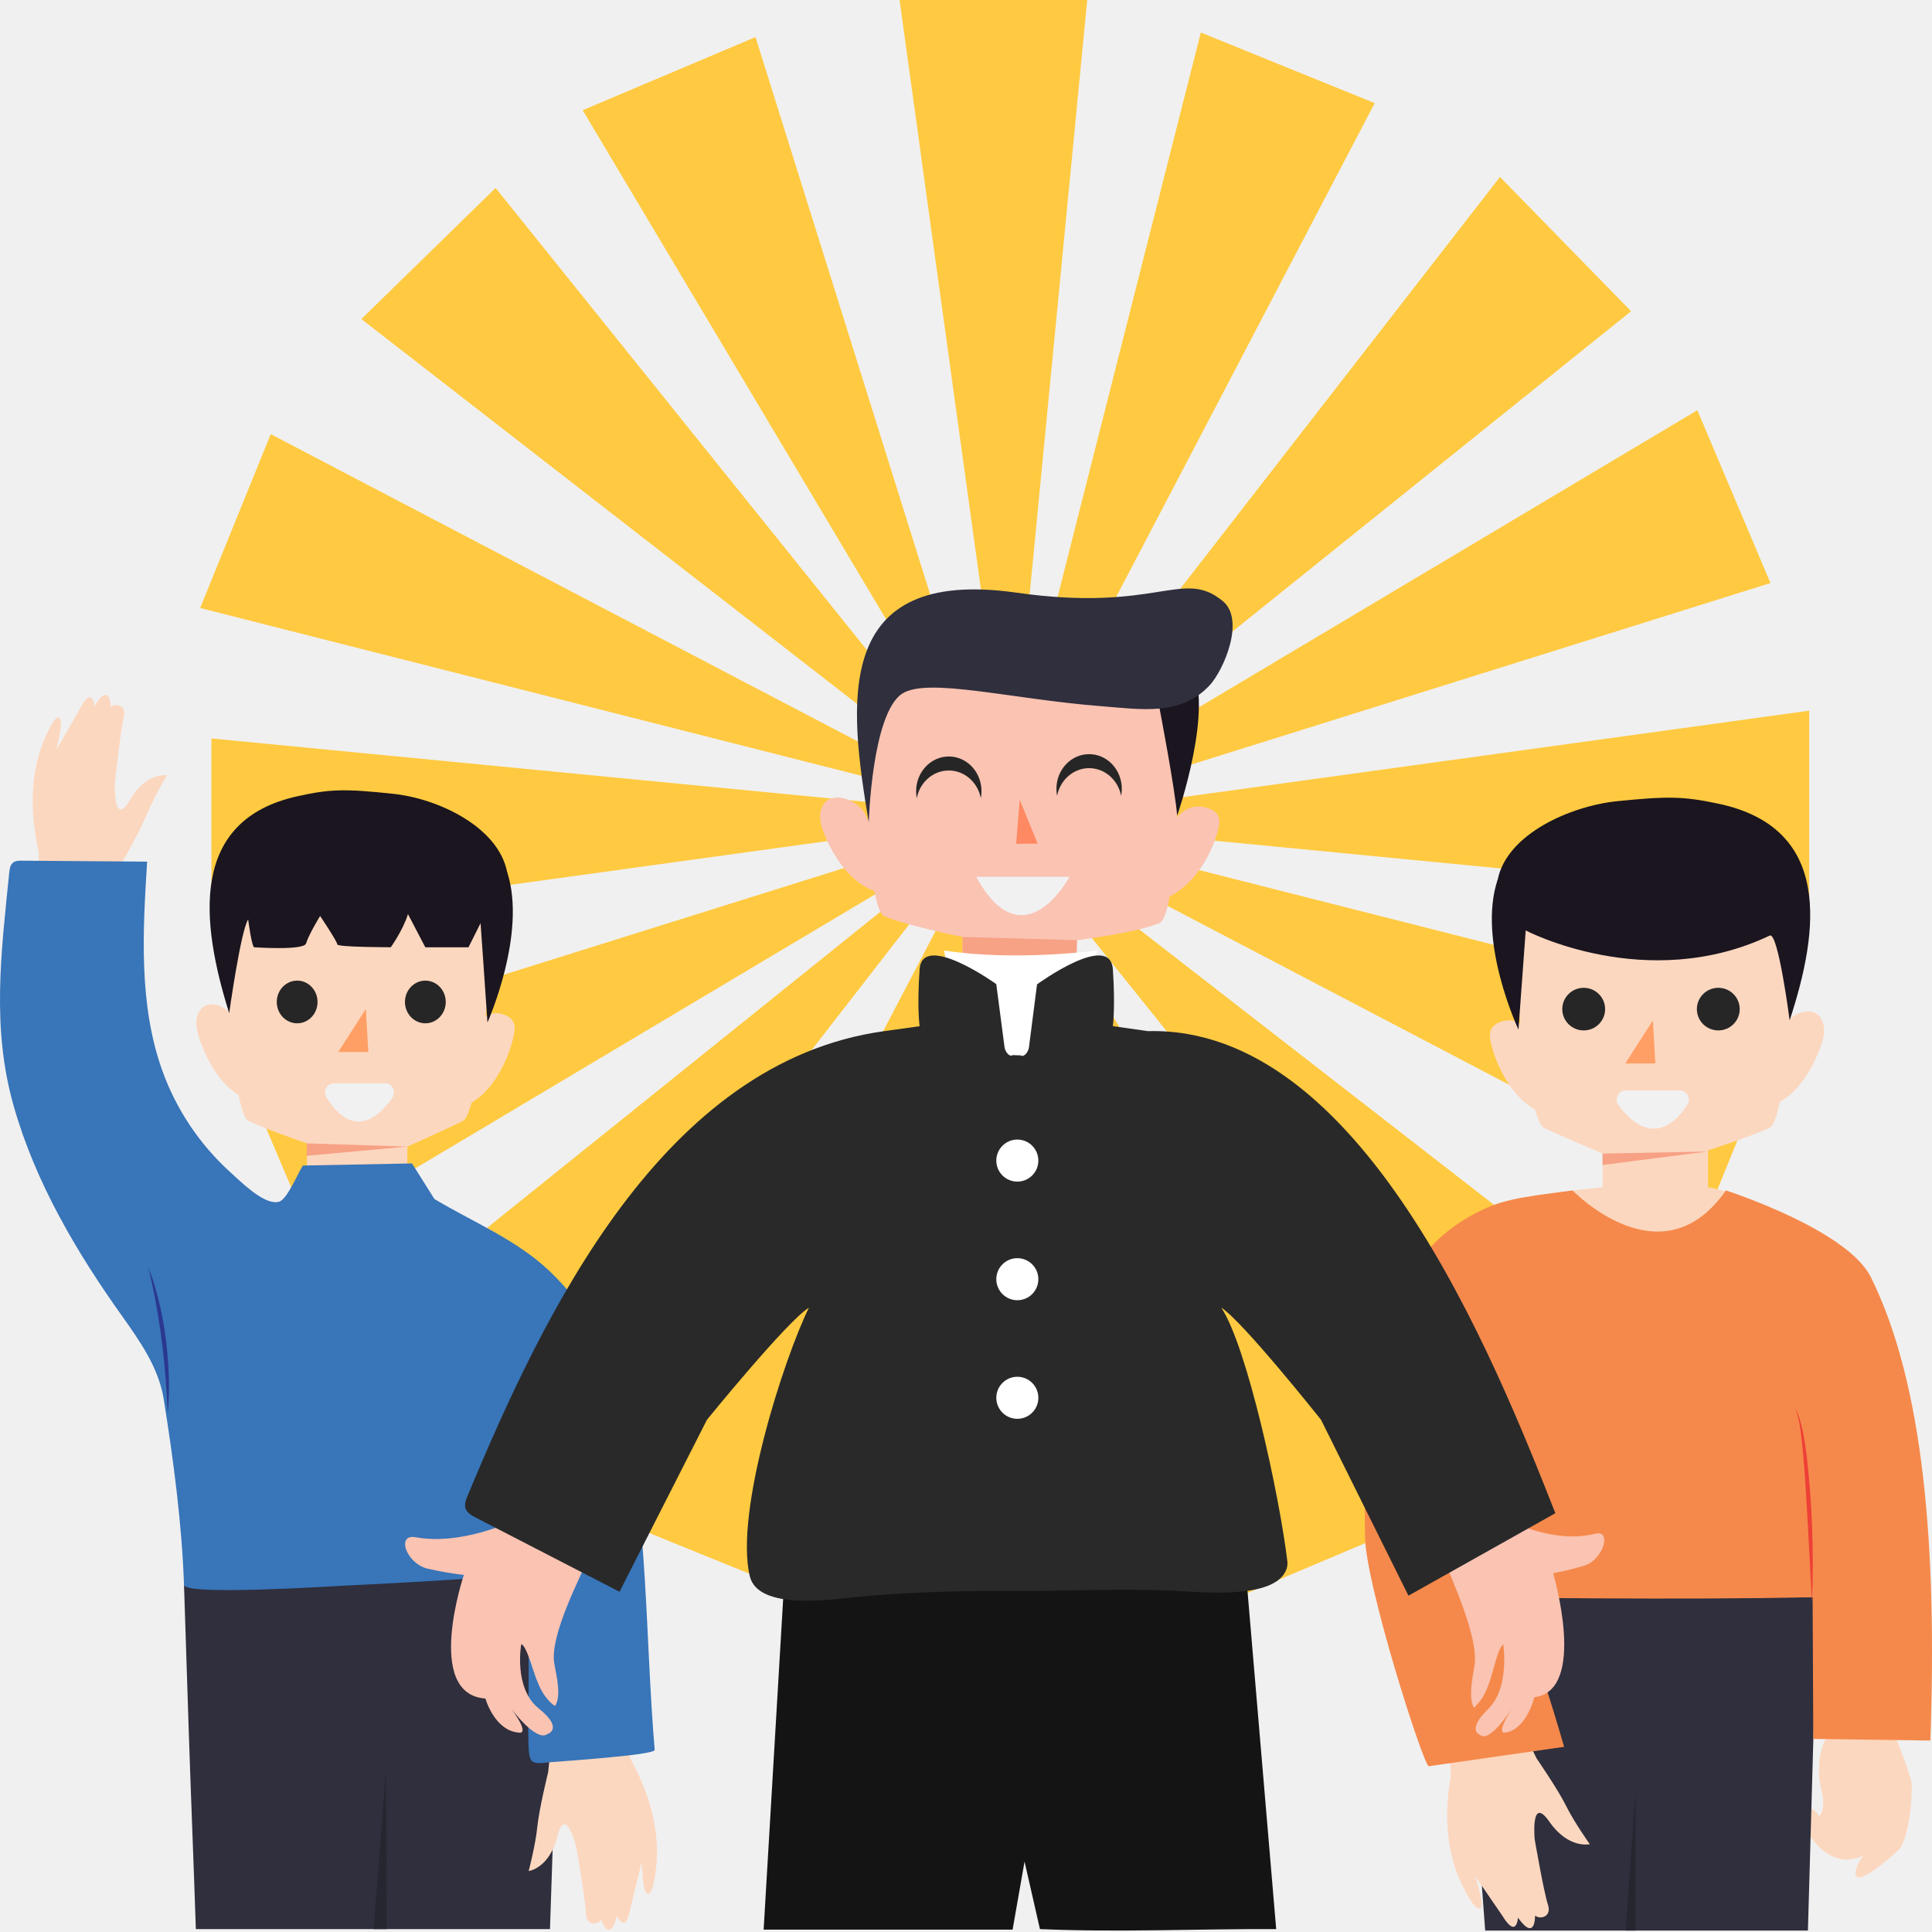
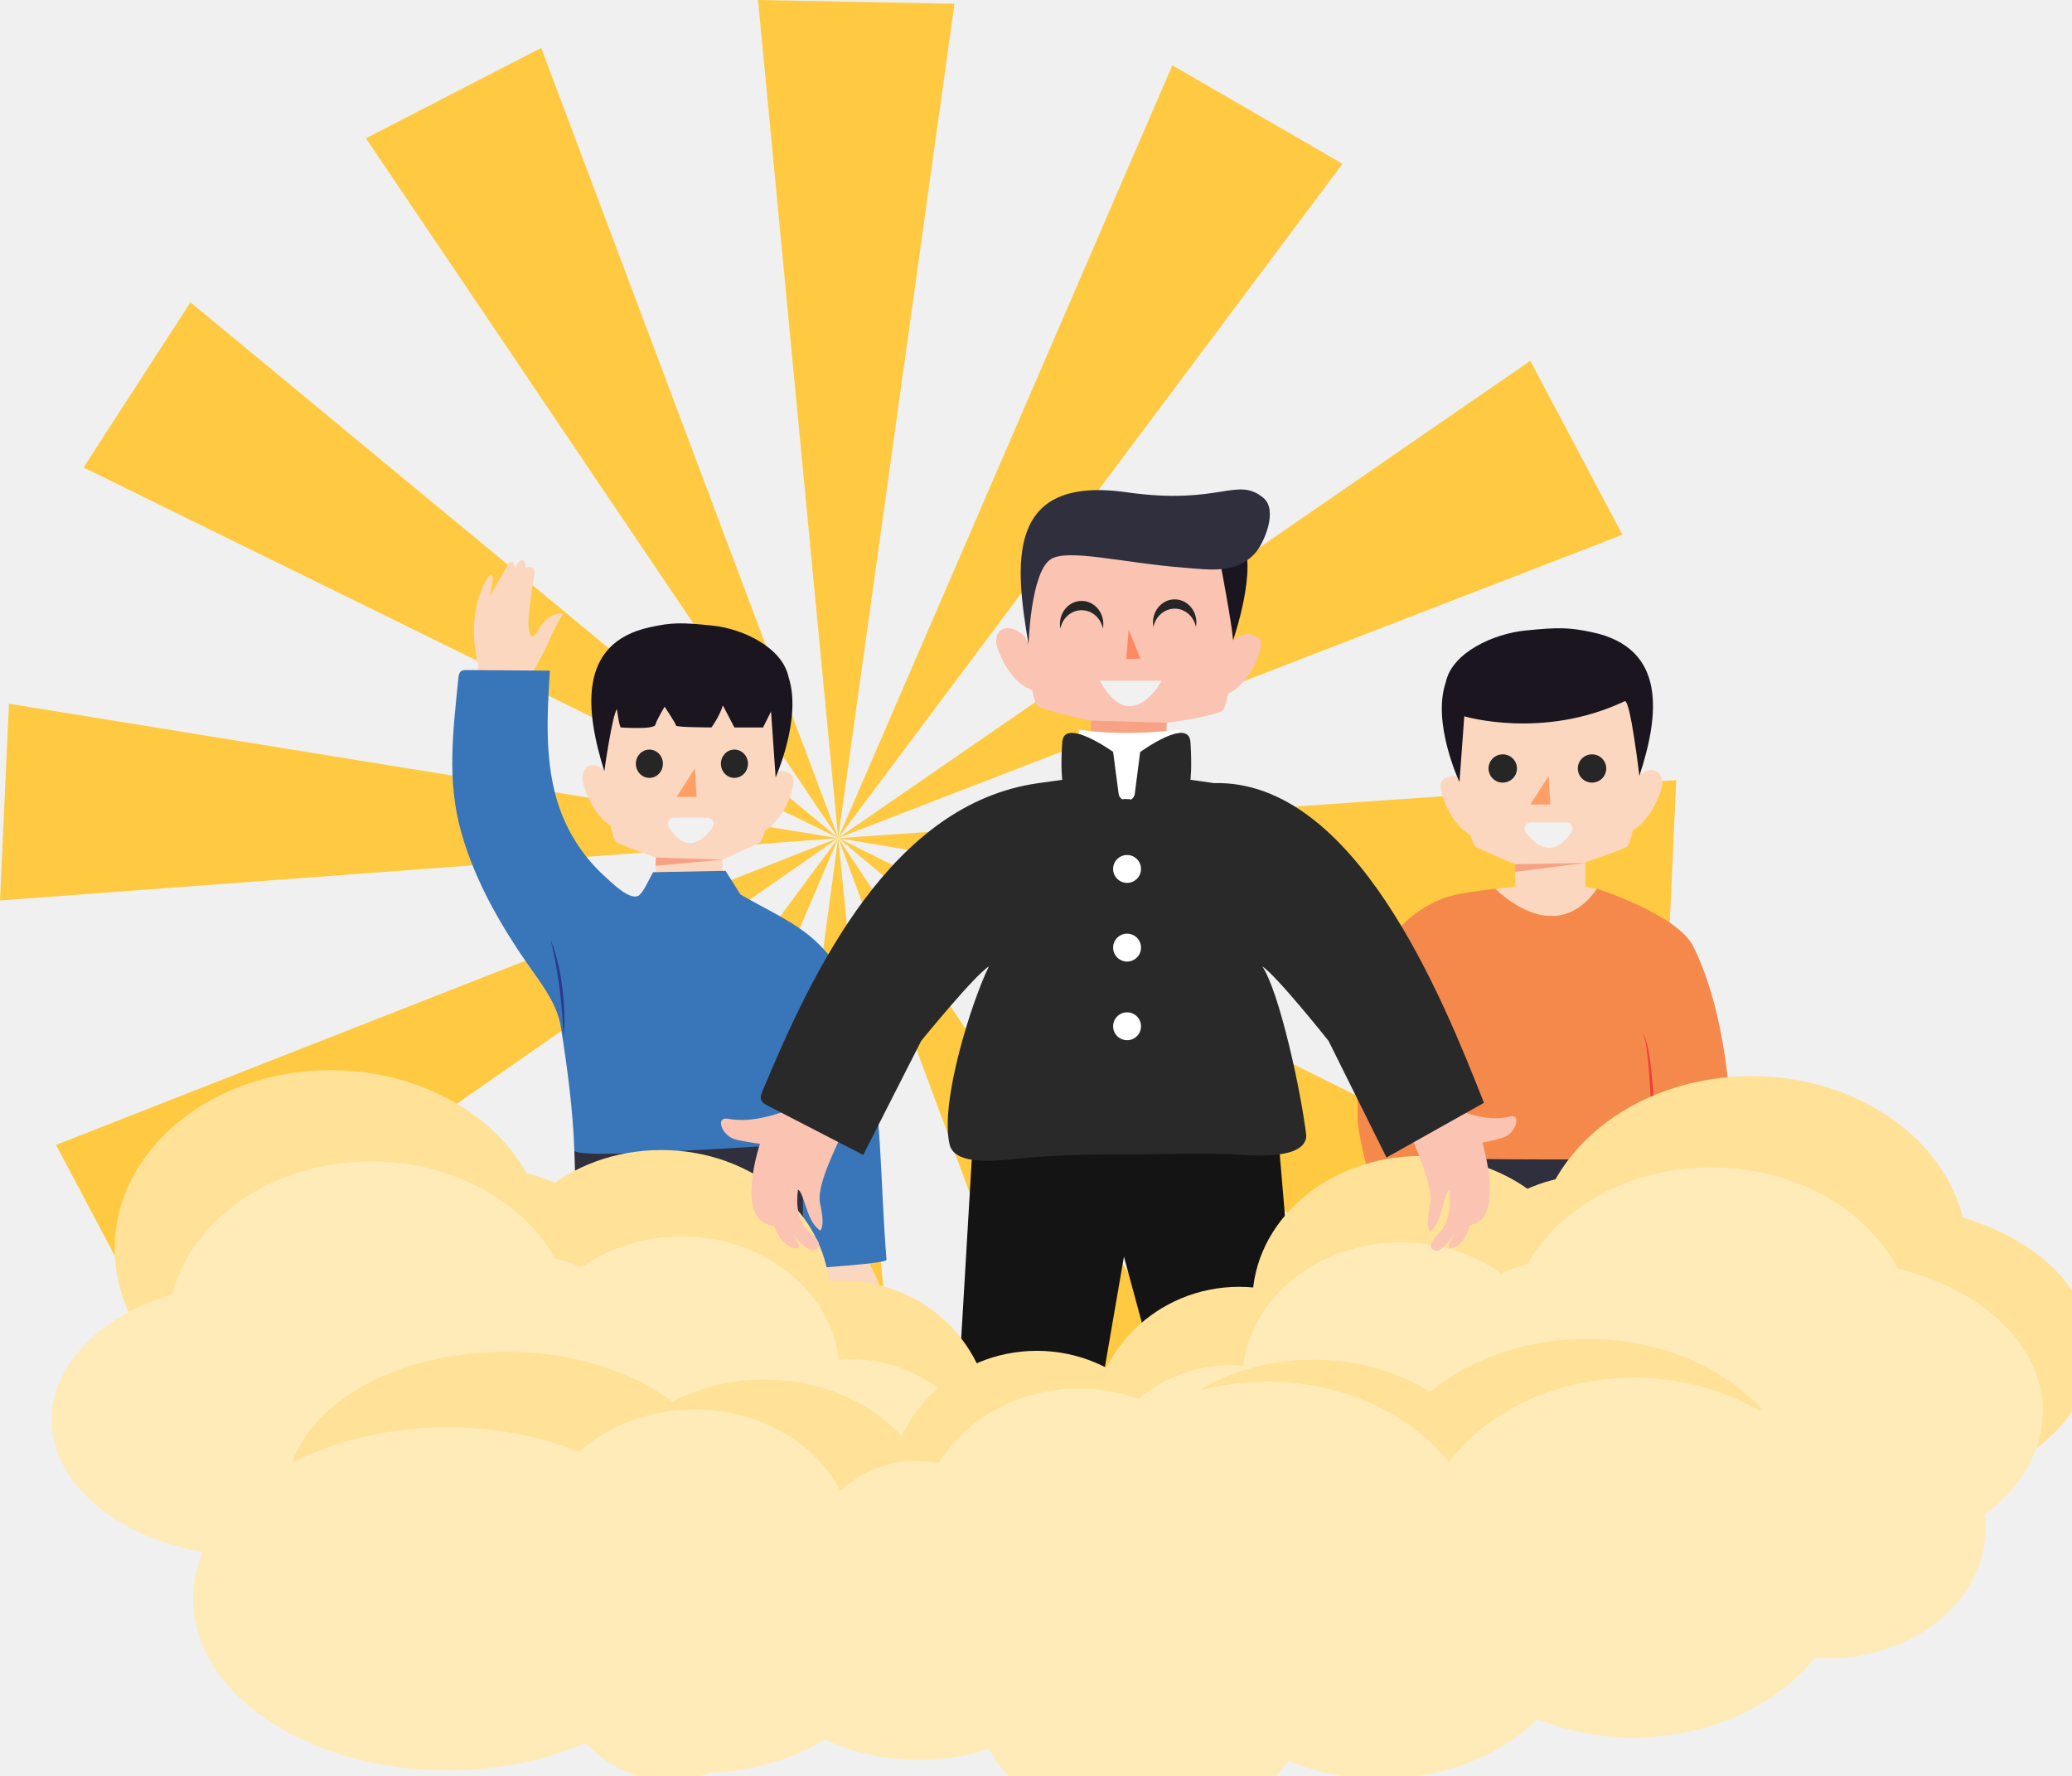
- <svg xmlns="http://www.w3.org/2000/svg" width="167" height="167" viewBox="0 0 167 167" fill="none">
-   <g clip-path="url(#clip0_1447_5662)">
-     <path d="M87.33 70.52L18.275 80.05V63.83L87.33 70.52Z" fill="#FFCA41" />
-     <path d="M86.884 71.373L96.415 140.43H80.194L86.884 71.373Z" fill="#FFCA41" />
-     <path d="M87.33 70.961L156.387 61.43V77.651L87.33 70.961Z" fill="#FFCA41" />
-     <path d="M87.289 69.055L77.757 0H93.979L87.289 69.055Z" fill="#FFCA41" />
-     <path d="M85.983 70.638L141.047 113.387L129.441 124.719L85.983 70.638Z" fill="#FFCA41" />
-     <path d="M86.906 70.36L129.656 15.296L140.989 26.902L86.906 70.36Z" fill="#FFCA41" />
-     <path d="M86.299 70.329L31.235 27.578L42.841 16.247L86.299 70.329Z" fill="#FFCA41" />
-     <path d="M84.965 71.689L42.216 126.753L30.884 115.147L84.965 71.689Z" fill="#FFCA41" />
-     <path d="M86.242 70.214L69.096 137.783L54.066 131.681L86.242 70.214Z" fill="#FFCA41" />
-     <path d="M86.865 70.948L154.434 88.096L148.333 103.124L86.865 70.948Z" fill="#FFCA41" />
-     <path d="M86.651 70.381L103.797 2.811L118.827 8.914L86.651 70.381Z" fill="#FFCA41" />
-     <path d="M84.871 69.702L17.301 52.556L23.403 37.526L84.871 69.702Z" fill="#FFCA41" />
-     <path d="M86.661 70.74L26.777 106.427L20.456 91.487L86.661 70.74Z" fill="#FFCA41" />
-     <path d="M86.583 71.7L122.27 131.585L107.33 137.905L86.583 71.7Z" fill="#FFCA41" />
-     <path d="M86.833 71.147L146.716 35.46L153.037 50.399L86.833 71.147Z" fill="#FFCA41" />
-     <path d="M86.052 69.409L50.366 9.526L65.304 3.204L86.052 69.409Z" fill="#FFCA41" />
-     <path d="M157.76 150.366C156.835 152.448 157.408 154.63 157.408 154.63C157.918 156.349 157.268 156.976 157.268 156.976C156.261 155.578 155.886 156.759 155.875 157.433C155.863 158.107 156.713 159.051 156.713 159.051C158.863 161.777 161.049 160.382 161.049 160.382C159.871 162.181 160.621 162.274 160.621 162.274C161.525 162.377 164.274 159.748 164.274 159.748C165.326 157.742 165.25 154.163 165.25 154.163C164.949 152.707 163.422 149.15 163.422 149.15L157.76 150.366Z" fill="#FCD7BF" />
-     <path d="M156.275 166.876L157.093 138.033L126.243 138.054L128.377 166.874L156.275 166.876Z" fill="#2F2F3D" />
-     <path d="M125.409 153.484C124.765 157.093 125.089 160.387 126.468 163.11C127.847 165.833 128.044 164.774 128.044 164.774C128.239 164.375 127.518 162.18 127.518 162.18L129.871 165.607C131.11 167.639 131.209 165.759 131.209 165.759C132.747 167.909 132.687 165.581 132.687 165.581C133.183 165.963 134.147 165.648 133.802 164.637C133.458 163.627 132.656 158.988 132.656 158.988C132.656 158.988 132.285 155.103 133.931 157.472C135.578 159.841 137.421 159.411 137.421 159.411C137.421 159.411 136.074 157.521 135.374 156.102C134.674 154.682 132.82 151.995 132.82 151.995L131.995 150.301L125.316 151.643L125.409 153.484Z" fill="#FCD7BF" />
-     <path d="M147.699 102.621L150.08 103.186L146.148 107.634H138.523L135.935 102.9L138.523 102.621V99.714C138.523 99.714 135.235 98.329 133.471 97.495C131.707 96.661 130.272 76.495 130.272 76.495C143.141 63.42 155.325 75.838 155.325 75.838C155.325 75.838 154.8 96.66 152.953 97.495C151.106 98.33 147.643 99.435 147.643 99.435V102.812" fill="#FCD7BF" />
-     <path d="M153.318 90.698L154.047 88.917C154.568 87.64 156.97 86.574 157.574 88.4C157.797 89.07 157.615 89.815 157.373 90.478C156.63 92.528 155.112 95.052 152.975 95.581" fill="#FCD7BF" />
-     <path d="M133.363 91.423C132.744 89.74 131.629 87.519 129.573 88.39C129.285 88.497 129.045 88.703 128.896 88.971C128.722 89.326 128.784 89.757 128.874 90.146C129.446 92.641 131.227 95.713 133.72 96.305" fill="#FCD7BF" />
-     <path d="M145.184 94.321H140.545C140.409 94.32 140.275 94.358 140.159 94.429C140.043 94.5 139.948 94.602 139.887 94.724C139.825 94.845 139.799 94.982 139.81 95.117C139.822 95.253 139.871 95.383 139.952 95.493C141.083 97.03 143.375 99.128 145.803 95.456C145.876 95.345 145.917 95.216 145.922 95.083C145.927 94.951 145.897 94.819 145.833 94.703C145.769 94.586 145.676 94.489 145.561 94.422C145.447 94.355 145.316 94.32 145.184 94.321Z" fill="#F1F1F2" stroke="#F1F1F2" stroke-width="0.124" stroke-miterlimit="10" />
-     <path d="M131.933 79.717C131.933 79.717 131.418 86.709 131.254 88.995C131.254 88.995 127.646 81.325 129.465 76.015" fill="#1A151F" />
-     <path d="M152.975 80.869C153.704 80.522 154.695 88.195 154.695 88.195C157.297 80.299 158.324 71.539 148.527 69.468C145.483 68.824 144.143 68.816 139.807 69.252C135.748 69.659 130.268 72.091 129.465 76.015C128.761 79.44 131.879 80.426 131.879 80.426C131.879 80.426 142.329 85.926 152.975 80.869Z" fill="#1A151F" />
-     <path d="M131.58 123.723C131.58 123.723 131.332 127.65 131.456 131.469C131.458 131.497 131.448 131.524 131.431 131.545C131.413 131.566 131.387 131.579 131.36 131.581C131.333 131.584 131.305 131.576 131.284 131.559C131.262 131.542 131.248 131.518 131.244 131.49C130.923 129.435 130.501 125.935 130.941 123.723C131.239 122.216 131.489 121.02 131.674 120.164C131.679 120.136 131.694 120.111 131.717 120.095C131.739 120.079 131.768 120.072 131.795 120.076C131.823 120.08 131.848 120.095 131.864 120.118C131.881 120.14 131.888 120.168 131.885 120.196L131.58 123.723Z" fill="#4289C8" />
-     <path d="M148.528 89.069C149.551 89.069 150.38 88.245 150.38 87.227C150.38 86.21 149.551 85.385 148.528 85.385C147.505 85.385 146.676 86.21 146.676 87.227C146.676 88.245 147.505 89.069 148.528 89.069Z" fill="#262626" />
-     <path d="M136.893 89.069C137.916 89.069 138.745 88.245 138.745 87.227C138.745 86.21 137.916 85.385 136.893 85.385C135.87 85.385 135.041 86.21 135.041 87.227C135.041 88.245 135.87 89.069 136.893 89.069Z" fill="#262626" />
-     <path d="M156.594 120.08L156.68 138.059C145.406 138.329 127.758 138.059 127.758 138.059L127.426 120.819C131.886 142.684 132.316 140.962 135.202 150.994L123.501 152.671C123.032 152.602 117.989 136.844 117.989 132.763C117.989 125.973 117.553 127.436 118.518 120.71C119.399 114.579 121.244 108.293 127.251 105.03C129.605 103.752 130.818 103.558 135.934 102.901C135.934 102.901 143.615 110.897 149.183 102.901C149.183 102.901 159.671 106.254 161.73 110.424C166.285 119.648 167.449 133.714 166.859 150.452L156.739 150.308L156.594 120.08Z" fill="#F5894B" />
-     <path d="M141.367 166.874V155.04L140.524 166.874C140.833 166.87 141.058 166.881 141.367 166.874Z" fill="#262631" />
-     <path d="M138.522 99.714L147.655 99.533L138.522 100.699V99.714Z" fill="#F7A185" />
-     <path d="M156.624 138.51C156.44 135.203 156.253 131.212 156.036 127.939C155.938 126.534 155.835 125.126 155.643 123.727C155.581 123.203 155.476 122.685 155.331 122.178C155.283 122.009 155.211 121.847 155.115 121.7C155.227 121.838 155.318 121.993 155.384 122.158C155.836 123.318 155.991 124.57 156.162 125.794C156.65 130.012 156.804 134.262 156.624 138.505V138.51Z" fill="#EE4036" />
-     <path d="M131.321 138.224C129.45 130.622 128.406 125.543 129.011 118.574" stroke="#EE4036" stroke-width="0.372" stroke-miterlimit="10" stroke-linecap="round" />
-     <path d="M31.375 94.134C31.375 94.134 34.473 93.472 36.99 94.163C37.136 94.55 33.946 98.657 31.375 94.134Z" fill="#EE4036" />
-     <path d="M28.824 89.13C29.829 89.13 30.644 88.235 30.644 87.13C30.644 86.026 29.829 85.131 28.824 85.131C27.819 85.131 27.004 86.026 27.004 87.13C27.004 88.235 27.819 89.13 28.824 89.13Z" fill="#FCD7BF" />
-     <path d="M39.904 89.13C40.91 89.13 41.724 88.235 41.724 87.13C41.724 86.026 40.91 85.131 39.904 85.131C38.899 85.131 38.084 86.026 38.084 87.13C38.084 88.235 38.899 89.13 39.904 89.13Z" fill="#FCD7BF" />
-     <path d="M47.54 166.751L48.596 134.972L15.906 137.007L16.308 149.407C16.493 155.064 16.744 161.093 16.928 166.751H47.54Z" fill="#2F2F3D" />
-     <path d="M54.504 152.052C56.263 155.227 57.052 158.437 56.71 161.467C56.368 164.497 55.843 163.573 55.843 163.573C55.538 163.264 55.464 160.954 55.464 160.954L54.486 164.978C54.044 167.311 53.339 165.578 53.339 165.578C52.668 168.125 51.958 165.915 51.958 165.915C51.645 166.441 50.675 166.475 50.65 165.408C50.625 164.341 49.825 159.709 49.825 159.709C49.825 159.709 48.888 155.927 48.187 158.718C47.486 161.509 45.699 161.731 45.699 161.731C45.699 161.731 46.285 159.501 46.443 157.922C46.6 156.342 47.382 153.188 47.382 153.188L47.574 151.309L53.99 150.293L54.504 152.052Z" fill="#FCD7BF" />
-     <path d="M26.476 102.015L25.15 103.708L27.948 107.034H35.21L39.782 105.194L35.21 102.015V99.11C35.21 99.11 38.34 97.724 40.02 96.888C41.7 96.052 43.072 75.862 43.072 75.862C30.816 62.773 19.212 75.204 19.212 75.204C19.212 75.204 19.708 96.048 21.472 96.884C23.236 97.72 26.528 98.828 26.528 98.828V102.212" fill="#FCD7BF" />
-     <path d="M29.237 90.933L31.622 87.216L31.839 90.933H29.237Z" fill="#FF9F65" />
-     <path d="M21.124 90.085L20.43 88.301C19.935 87.023 17.645 85.957 17.07 87.785C16.858 88.455 17.032 89.201 17.262 89.863C17.975 91.916 19.414 94.447 21.45 94.972" fill="#FCD7BF" />
-     <path d="M40.127 90.811C40.71 89.125 41.776 86.903 43.735 87.775C44.014 87.884 44.244 88.09 44.382 88.356C44.547 88.711 44.487 89.142 44.402 89.531C43.858 92.029 42.172 95.106 39.787 95.697" fill="#FCD7BF" />
-     <path d="M28.867 93.701H33.286C33.863 93.701 34.191 94.386 33.851 94.875C32.773 96.413 30.59 98.514 28.276 94.838C27.974 94.356 28.312 93.701 28.867 93.701Z" fill="#F1F1F2" stroke="#F1F1F2" stroke-width="0.124" stroke-miterlimit="10" />
-     <path d="M41.491 79.091C41.491 79.091 41.986 86.092 42.136 88.383C42.136 88.383 45.573 80.702 43.84 75.39" fill="#1A151F" />
-     <path d="M33.778 81.878C33.778 81.878 34.833 80.422 35.264 79.011L36.763 81.883H40.496L41.538 79.801C41.538 79.801 44.511 78.81 43.837 75.386C43.069 71.458 37.854 69.023 33.988 68.616C29.859 68.18 28.582 68.188 25.688 68.832C16.354 70.906 17.336 79.674 19.811 87.579C19.811 87.579 20.794 80.517 21.45 79.473C21.45 79.473 21.773 81.974 21.995 81.883C21.995 81.883 26.265 82.179 26.455 81.552C26.689 80.773 27.67 79.176 27.67 79.176C27.67 79.176 29.157 81.388 29.157 81.634C29.157 81.879 33.778 81.878 33.778 81.878Z" fill="#1A151F" />
-     <path d="M25.686 88.454C26.66 88.454 27.449 87.628 27.449 86.609C27.449 85.59 26.66 84.764 25.686 84.764C24.713 84.764 23.923 85.59 23.923 86.609C23.923 87.628 24.713 88.454 25.686 88.454Z" fill="#262626" />
-     <path d="M36.767 88.454C37.741 88.454 38.53 87.628 38.53 86.609C38.53 85.59 37.741 84.764 36.767 84.764C35.794 84.764 35.004 85.59 35.004 86.609C35.004 87.628 35.794 88.454 36.767 88.454Z" fill="#262626" />
-     <path d="M3.346 73.642C2.532 70.073 2.656 66.761 3.815 63.96C4.973 61.159 5.22 62.206 5.22 62.206C5.428 62.593 4.865 64.828 4.865 64.828L6.904 61.267C7.969 59.161 8.168 61.038 8.168 61.038C9.51 58.799 9.584 61.128 9.584 61.128C10.029 60.719 10.967 60.977 10.699 62.008C10.431 63.038 9.925 67.72 9.925 67.72C9.925 67.72 9.788 71.624 11.222 69.161C12.655 66.698 14.432 67.02 14.432 67.02C14.432 67.02 13.257 68.986 12.67 70.445C12.083 71.905 10.471 74.698 10.471 74.698L9.781 76.433L3.356 75.49L3.346 73.642Z" fill="#FCD7BF" />
-     <path d="M33.431 166.751L33.36 152.998L32.302 166.751H33.431Z" fill="#262631" />
-     <path d="M53.841 121.535C52.795 116.836 50.892 113.086 47.462 109.836C44.625 107.149 40.838 105.611 37.551 103.642L35.613 100.565L26.179 100.748C25.769 101.382 24.837 103.622 24.159 103.86C24.079 103.888 23.995 103.905 23.911 103.912C22.672 104.01 20.814 102.144 19.928 101.344C17.25 98.921 15.214 95.872 14.003 92.47C11.987 86.786 12.339 80.526 12.718 74.478L1.884 74.397C1.619 74.397 1.329 74.397 1.121 74.573C0.873 74.776 0.827 75.138 0.795 75.463C0.103 82.35 -0.742 88.822 1.179 95.586C3.057 102.206 6.6 108.202 10.514 113.705C12.1 115.935 13.72 118.226 14.156 120.963C14.986 126.172 15.727 131.73 15.905 137.003C15.939 137.94 28.832 137.106 29.804 137.06C33.135 136.902 36.466 136.716 39.796 136.502C41.001 136.426 44.263 136.298 45.468 136.238C45.884 136.217 45.324 136.362 45.502 138.468C45.711 140.964 45.705 143.473 45.691 145.975C45.683 147.603 45.628 149.238 45.685 150.865C45.747 152.627 46.04 152.468 47.717 152.312C48.337 152.255 56.628 151.711 56.59 151.261C55.75 141.24 56.044 131.427 53.841 121.535Z" fill="#3875B9" />
-     <path d="M26.527 98.832L35.214 99.11L26.498 99.907L26.527 98.832Z" fill="#F7A185" />
-     <path d="M14.496 122.208C14.345 118.335 13.918 114.47 13.084 110.686C12.992 110.315 12.895 109.888 12.814 109.509C12.95 109.87 13.095 110.281 13.223 110.648C13.749 112.318 14.122 114.032 14.338 115.769C14.599 117.899 14.709 120.073 14.495 122.211L14.496 122.208Z" fill="#2B388F" />
-     <path d="M45.107 136.238C44.943 133.017 44.883 129.725 44.723 126.51C44.658 125.217 44.588 123.922 44.432 122.638C44.382 122.156 44.292 121.679 44.163 121.212C44.12 121.056 44.054 120.908 43.966 120.772C44.179 121.02 44.282 121.347 44.381 121.655C44.822 123.228 44.945 124.869 45.074 126.487C45.286 129.732 45.297 132.988 45.107 136.235V136.238Z" fill="#2B388F" />
-     <path d="M35.935 132.878C34.201 132.557 35.126 135.19 36.998 135.603C38.02 135.836 39.054 136.014 40.095 136.137C40.095 136.137 36.627 146.441 41.96 146.82C41.96 146.82 42.728 149.587 44.841 149.766C44.841 149.766 45.93 150.06 44.157 147.645C44.157 147.645 46.338 150.618 47.317 149.893C47.317 149.893 48.779 149.447 46.573 147.68C44.368 145.913 45.054 142.141 45.054 142.141C45.054 142.141 45.281 142.017 45.776 143.415C46.296 144.885 46.636 146.519 47.972 147.474C48.547 146.607 48.108 144.905 47.911 143.779C47.494 141.394 50.173 136.281 51.104 134.166C51.274 133.782 47.511 130.135 47.733 129.771C47.735 129.773 41.282 133.864 35.935 132.878Z" fill="#FAC3B2" />
-     <path d="M137.872 132.576C139.382 132.187 138.574 134.847 136.946 135.331C136.061 135.602 135.161 135.821 134.25 135.988C134.25 135.988 137.26 146.119 132.628 146.71C132.628 146.71 131.959 149.497 130.123 149.76C130.123 149.76 129.175 150.097 130.717 147.619C130.717 147.619 128.822 150.666 127.969 149.985C127.969 149.985 126.698 149.599 128.612 147.755C130.526 145.912 129.942 142.172 129.942 142.172C129.942 142.172 129.745 142.059 129.315 143.47V143.478C128.863 144.964 128.572 146.606 127.405 147.611C126.909 146.772 127.281 145.056 127.458 143.926C127.822 141.531 125.493 136.543 124.684 134.472C124.538 134.101 127.81 130.311 127.616 129.957C127.614 129.952 133.222 133.771 137.872 132.576Z" fill="#FAC3B2" />
-     <path d="M83.215 84.38V80.991C83.215 80.991 78.446 80.035 76.447 79.198C74.447 78.361 74.898 57.309 74.898 57.309C74.898 57.309 88.09 44.846 102.029 57.968C102.029 57.968 102.141 78.947 100.232 79.784C98.323 80.621 93.096 81.271 93.096 81.271V85.039L83.215 84.38Z" fill="#FAC3B2" />
-     <path d="M75.601 72.223L74.813 70.434C74.249 69.152 71.647 68.081 70.993 69.916C70.754 70.589 70.949 71.336 71.212 72.001C72.022 74.059 73.659 76.585 75.973 77.122" fill="#FAC3B2" />
-     <path d="M100.444 72.95C101.108 71.261 102.318 69.032 104.547 69.907C104.853 70.008 105.112 70.215 105.28 70.49C105.468 70.846 105.404 71.278 105.305 71.668C104.686 74.172 102.763 77.255 100.057 77.849" fill="#FAC3B2" />
-     <path d="M84.492 75.853H92.335C92.335 75.853 88.47 83.031 84.492 75.853Z" fill="#F1F1F2" stroke="#F1F1F2" stroke-width="0.124" stroke-miterlimit="10" />
-     <path d="M82.014 66.601C83.377 66.601 84.518 67.628 84.782 68.995C84.82 68.795 84.839 68.592 84.839 68.389C84.839 66.733 83.574 65.39 82.014 65.39C80.455 65.39 79.189 66.733 79.189 68.389C79.189 68.592 79.208 68.795 79.246 68.995C79.504 67.628 80.644 66.601 82.014 66.601Z" fill="#262626" />
-     <path d="M94.142 66.398C95.505 66.398 96.646 67.425 96.91 68.792C96.948 68.592 96.967 68.389 96.967 68.186C96.967 66.529 95.702 65.188 94.142 65.188C92.582 65.188 91.316 66.529 91.316 68.186C91.316 68.389 91.335 68.592 91.373 68.792C91.637 67.425 92.777 66.398 94.142 66.398Z" fill="#262626" />
-     <path d="M100.226 61.202C100.226 61.202 101.575 68.219 101.752 70.512C101.752 70.512 105.062 60.973 102.897 57.486" fill="#1A151F" />
-     <path d="M87.528 166.794L88.561 160.91L89.891 166.75C96.782 167.042 103.518 166.718 110.313 166.75L107.712 136.104H67.82L66.008 166.794H87.528Z" fill="#141414" />
-     <path d="M75.094 71.07C75.094 71.07 75.368 61.684 77.978 59.962C80.157 58.524 87.458 60.435 95.119 61.036C98.729 61.319 102.044 61.904 104.534 59.266C105.76 57.97 107.663 53.581 105.696 51.957C102.22 49.092 100.073 52.969 87.857 51.228C71.856 48.954 73.391 60.909 75.094 71.07Z" fill="#2F2F3D" />
-     <path d="M83.216 80.991L93.091 81.271L92.988 83.271L88.232 85.039L83.189 83.888L83.216 80.991Z" fill="#F7A185" />
-     <path d="M81.605 82.159C87.746 83.119 94.86 82.159 94.86 82.159L91.924 92.049L83.632 93.844L81.605 82.159Z" fill="white" />
-     <path d="M87.535 91.203C87.252 91.403 86.881 90.9 86.832 90.524L86.117 85.064C86.117 85.064 79.718 80.48 79.489 83.79C79.26 87.101 79.489 88.704 79.489 88.704L76.383 89.137C57.276 91.81 46.987 113.523 40.418 129.293C40.269 129.65 40.12 130.048 40.251 130.408C40.381 130.767 40.765 130.995 41.118 131.176L53.552 137.589C56.07 132.634 58.589 127.678 61.109 122.723C61.109 122.723 68.082 114.143 69.92 113.036C67.719 117.53 63.499 130.685 64.807 136.232C65.521 139.258 71.968 138.236 74.016 138.042C78.15 137.649 82.887 137.492 87.05 137.521C92.059 137.557 96.392 137.293 101.392 137.495C103.475 137.579 110.188 138.371 111.195 135.654C111.278 135.427 111.305 135.183 111.275 134.943C110.592 129.244 107.793 116.371 105.567 113.036C107.365 114.143 114.188 122.723 114.188 122.723L121.745 137.929C121.745 137.929 134.445 130.802 134.444 130.799C129.071 117.172 117.662 88.658 99.233 89.131L96.194 88.698C96.194 88.698 96.418 87.096 96.194 83.784C95.97 80.473 89.64 85.086 89.64 85.086L88.939 90.546C88.891 90.918 88.514 91.426 88.236 91.226L87.535 91.203Z" fill="#292929" />
-     <path d="M87.937 102.138C88.941 102.138 89.754 101.324 89.754 100.321C89.754 99.317 88.941 98.503 87.937 98.503C86.933 98.503 86.12 99.317 86.12 100.321C86.12 101.324 86.933 102.138 87.937 102.138Z" fill="white" />
-     <path d="M87.937 112.39C88.941 112.39 89.754 111.576 89.754 110.572C89.754 109.569 88.941 108.755 87.937 108.755C86.933 108.755 86.12 109.569 86.12 110.572C86.12 111.576 86.933 112.39 87.937 112.39Z" fill="white" />
-     <path d="M87.937 122.641C88.941 122.641 89.754 121.828 89.754 120.824C89.754 119.82 88.941 119.006 87.937 119.006C86.933 119.006 86.12 119.82 86.12 120.824C86.12 121.828 86.933 122.641 87.937 122.641Z" fill="white" />
-     <path d="M140.487 91.924L142.872 88.207L143.088 91.924H140.487Z" fill="#FF9F65" />
-     <path fill-rule="evenodd" clip-rule="evenodd" d="M88.143 69.129L89.689 72.917L87.836 72.94L88.143 69.129Z" fill="#FF8963" />
+ <svg xmlns="http://www.w3.org/2000/svg" width="2089" height="1790" viewBox="0 0 2089 1790" fill="none">
+   <g class="container" style="transform: scale(1.1) translate(8%, -6%);">
+     <g class="brightness-container">
+       <g class="brightness">
+         <path d="M732.025 1686.2L930.104 1690L845.056 844.959L732.025 1686.2Z" fill="#FFCA41" />
+         <path d="M764.224 0L962.303 3.8L845.057 844.96L764.224 0Z" fill="#FFCA41" />
+         <path d="M340.608 1526.41L512.181 1625.7L845.247 844.718L340.608 1526.41Z" fill="#FFCA41" />
+         <path d="M1181.97 65.855L1353.54 165.136L845.249 844.72L1181.97 65.855Z" fill="#FFCA41" />
+         <path d="M56.486 1154.36L149.355 1329.75L845.122 844.901L56.486 1154.36Z" fill="#FFCA41" />
+         <path d="M1542.86 363.782L1635.73 539.177L845.121 844.901L1542.86 363.782Z" fill="#FFCA41" />
+         <path d="M9.042 709.545L0 907.9L845.096 845.1L9.042 709.545Z" fill="#FFCA41" />
+         <path d="M1690 786.519L1680.96 984.875L845.096 845.099L1690 786.519Z" fill="#FFCA41" />
+         <path d="M191.987 304.759L84.216 471.372L845.227 845.008L191.987 304.759Z" fill="#FFCA41" />
+         <path d="M1603.95 1222.19L1496.17 1388.8L845.227 845.007L1603.95 1222.19Z" fill="#FFCA41" />
+         <path d="M545.664 48.302L368.912 139.413L845.227 845.213L545.664 48.302Z" fill="#FFCA41" />
+         <path d="M1317.78 1552.95L1141.03 1644.06L845.226 845.212L1317.78 1552.95Z" fill="#FFCA41" />
+       </g>
+     </g>
  </g>
-   <defs>
-     <clipPath id="clip0_1447_5662">
-       <rect width="167" height="166.876" fill="white" />
-     </clipPath>
-   </defs>
+   <g class="people-container">
+     <g class="people" style="transform: translateX(100px)">
+       <path d="M1576.51 1263.31C1569.35 1279.42 1573.79 1296.3 1573.79 1296.3C1577.73 1309.6 1572.71 1314.45 1572.71 1314.45C1564.92 1303.63 1562.01 1312.77 1561.92 1317.99C1561.84 1323.2 1568.41 1330.51 1568.41 1330.51C1585.04 1351.59 1601.96 1340.8 1601.96 1340.8C1592.84 1354.72 1598.64 1355.44 1598.64 1355.44C1605.64 1356.23 1626.91 1335.89 1626.91 1335.89C1635.04 1320.38 1634.46 1292.69 1634.46 1292.69C1632.13 1281.42 1620.31 1253.91 1620.31 1253.91L1576.51 1263.31Z" fill="#FCD7BF" />
+       <path d="M1565.02 1391.04L1571.35 1167.89L1332.68 1168.06L1349.19 1391.02L1565.02 1391.04Z" fill="#2F2F3D" />
+       <path d="M1326.22 1287.43C1321.24 1315.35 1323.75 1340.84 1334.42 1361.9C1345.09 1382.97 1346.61 1374.78 1346.61 1374.78C1348.11 1371.69 1342.54 1354.71 1342.54 1354.71L1360.75 1381.23C1370.33 1396.95 1371.1 1382.4 1371.1 1382.4C1382.99 1399.04 1382.53 1381.03 1382.53 1381.03C1386.37 1383.98 1393.82 1381.54 1391.16 1373.72C1388.49 1365.9 1382.29 1330.02 1382.29 1330.02C1382.29 1330.02 1379.42 1299.96 1392.16 1318.29C1404.89 1336.61 1419.15 1333.29 1419.15 1333.29C1419.15 1333.29 1408.74 1318.67 1403.32 1307.69C1397.91 1296.7 1383.56 1275.91 1383.56 1275.91L1377.17 1262.81L1325.5 1273.19L1326.22 1287.43Z" fill="#FCD7BF" />
+       <path d="M1498.67 893.931L1517.1 898.302L1486.67 932.71H1427.68L1407.66 896.088L1427.68 893.931V871.436C1427.68 871.436 1402.25 860.721 1388.6 854.271C1374.95 847.82 1363.85 691.804 1363.85 691.804C1463.41 590.649 1557.68 686.724 1557.68 686.724C1557.68 686.724 1553.61 847.811 1539.32 854.271C1525.03 860.731 1498.24 869.28 1498.24 869.28V895.407" fill="#FCD7BF" />
+       <path d="M1542.15 801.69L1547.78 787.907C1551.82 778.025 1570.4 769.783 1575.07 783.91C1576.8 789.096 1575.39 794.856 1573.52 799.984C1567.77 815.846 1556.03 835.369 1539.49 839.462" fill="#FCD7BF" />
+       <path d="M1387.76 807.299C1382.97 794.274 1374.35 777.098 1358.45 783.836C1356.22 784.658 1354.36 786.254 1353.2 788.331C1351.86 791.073 1352.34 794.408 1353.03 797.418C1357.46 816.721 1371.24 840.49 1390.53 845.072" fill="#FCD7BF" />
+       <path d="M1479.21 829.716H1443.33C1442.27 829.712 1441.24 830.001 1440.34 830.551C1439.44 831.101 1438.71 831.891 1438.23 832.832C1437.75 833.773 1437.55 834.828 1437.64 835.879C1437.73 836.93 1438.11 837.935 1438.73 838.783C1447.49 850.677 1465.22 866.904 1484 838.495C1484.56 837.636 1484.88 836.641 1484.92 835.615C1484.96 834.59 1484.73 833.572 1484.23 832.671C1483.74 831.77 1483.02 831.02 1482.13 830.499C1481.25 829.979 1480.24 829.708 1479.21 829.716Z" fill="#F1F1F2" stroke="#F1F1F2" stroke-width="0.958" stroke-miterlimit="10" />
+       <path d="M1376.7 716.732C1376.7 716.732 1372.72 770.827 1371.45 788.511C1371.45 788.511 1343.53 729.173 1357.61 688.094" fill="#1A151F" />
+       <path d="M1538 707C1543.65 704.316 1552.81 782.32 1552.81 782.32C1572.93 721.238 1580.88 653.466 1505.08 637.441C1481.54 632.457 1471.16 632.4 1437.62 635.773C1406.22 638.917 1363.82 657.731 1357.61 688.095C1352.16 714.587 1376.29 722.216 1376.29 722.216C1376.29 722.216 1455.64 746.124 1538 707Z" fill="#1A151F" />
+       <path d="M1505.09 789.086C1513 789.086 1519.42 782.705 1519.42 774.834C1519.42 766.963 1513 760.582 1505.09 760.582C1497.18 760.582 1490.76 766.963 1490.76 774.834C1490.76 782.705 1497.18 789.086 1505.09 789.086Z" fill="#262626" />
+       <path d="M1415.08 789.086C1422.99 789.086 1429.41 782.705 1429.41 774.834C1429.41 766.963 1422.99 760.582 1415.08 760.582C1407.16 760.582 1400.75 766.963 1400.75 774.834C1400.75 782.705 1407.16 789.086 1415.08 789.086Z" fill="#262626" />
+       <path d="M1567.49 1029L1568.15 1168.09C1480.94 1170.18 1344.4 1168.09 1344.4 1168.09L1341.83 1034.72C1376.33 1203.87 1379.66 1190.55 1401.99 1268.17L1311.47 1281.14C1307.83 1280.61 1268.82 1158.69 1268.82 1127.12C1268.82 1074.59 1265.45 1085.91 1272.92 1033.87C1279.73 986.44 1294 937.808 1340.48 912.562C1358.69 902.681 1368.07 901.176 1407.66 896.096C1407.66 896.096 1467.08 957.955 1510.15 896.096C1510.15 896.096 1591.3 922.032 1607.22 954.293C1642.47 1025.66 1651.47 1134.48 1646.9 1263.98L1568.61 1262.86L1567.49 1029Z" fill="#F5894B" />
+       <path d="M1449.68 1391.02V1299.47L1443.16 1391.02C1445.55 1390.99 1447.29 1391.08 1449.68 1391.02Z" fill="#262631" />
+       <path d="M1427.68 871.437L1498.33 870.038L1427.68 879.057V871.437Z" fill="#F7A185" />
+       <path d="M1567.73 1171.59C1566.3 1146 1564.85 1115.12 1563.18 1089.8C1562.42 1078.93 1561.62 1068.04 1560.14 1057.21C1559.66 1053.16 1558.85 1049.16 1557.72 1045.23C1557.35 1043.92 1556.79 1042.68 1556.05 1041.53C1556.92 1042.61 1557.62 1043.8 1558.13 1045.08C1561.63 1054.05 1562.83 1063.74 1564.15 1073.21C1567.93 1105.84 1569.12 1138.73 1567.73 1171.55V1171.59Z" fill="#EE4036" />
+       <path d="M1442.88 811.17L1461.33 782.417L1463 811.17H1442.88Z" fill="#FF9F65" />
+       <path d="M723.793 1390.07L731.959 1144.21L479.053 1159.96L482.168 1255.89C483.596 1299.65 485.541 1346.3 486.96 1390.07H723.793Z" fill="#2F2F3D" />
+       <path d="M777.671 1276.35C791.281 1300.92 797.386 1325.75 794.741 1349.19C792.095 1372.64 788.032 1365.49 788.032 1365.49C785.674 1363.09 785.099 1345.23 785.099 1345.23L777.537 1376.36C774.115 1394.4 768.661 1381 768.661 1381C763.467 1400.7 757.975 1383.6 757.975 1383.6C755.55 1387.68 748.045 1387.94 747.853 1379.68C747.662 1371.43 741.47 1335.59 741.47 1335.59C741.47 1335.59 734.224 1306.33 728.799 1327.93C723.375 1349.52 709.554 1351.24 709.554 1351.24C709.554 1351.24 714.087 1333.98 715.304 1321.76C716.522 1309.54 722.569 1285.14 722.569 1285.14L724.055 1270.6L773.693 1262.74L777.671 1276.35Z" fill="#FCD7BF" />
+       <path d="M560.828 889.247L550.572 902.339L572.214 928.074H628.398L663.775 913.841L628.398 889.247V866.771C628.398 866.771 652.618 856.046 665.615 849.576C678.612 843.107 689.222 686.908 689.222 686.908C594.402 585.648 504.634 681.819 504.634 681.819C504.634 681.819 508.468 843.078 522.116 849.548C535.764 856.017 561.23 864.586 561.23 864.586V890.771" fill="#FCD7BF" />
+       <path d="M582.188 803.502L600.639 774.749L602.316 803.502H582.188Z" fill="#FF9F65" />
+       <path d="M519.427 796.948L514.059 783.147C510.225 773.256 492.513 765.013 488.066 779.15C486.427 784.335 487.769 790.105 489.552 795.233C495.063 811.114 506.2 830.696 521.947 834.759" fill="#FCD7BF" />
+       <path d="M666.441 802.563C670.955 789.519 679.198 772.324 694.36 779.072C696.516 779.917 698.293 781.513 699.363 783.567C700.638 786.318 700.178 789.653 699.517 792.663C695.309 811.985 682.265 835.793 663.814 840.365" fill="#FCD7BF" />
+       <path d="M579.327 824.922H613.515C617.981 824.922 620.521 830.223 617.885 833.999C609.547 845.903 592.659 862.158 574.755 833.711C572.416 829.983 575.033 824.922 579.327 824.922Z" fill="#F1F1F2" stroke="#F1F1F2" stroke-width="0.958" stroke-miterlimit="10" />
+       <path d="M617.319 733.449C617.319 733.449 625.485 722.188 628.821 711.271L640.418 733.488H669.296L677.357 717.386C677.357 717.386 700.36 709.718 695.146 683.227C689.203 652.834 648.852 634.001 618.949 630.847C587.004 627.474 577.122 627.541 554.733 632.525C482.523 648.569 490.114 716.399 509.264 777.557C509.264 777.557 516.874 722.926 521.944 714.846C521.944 714.846 524.446 734.197 526.161 733.488C526.161 733.488 559.199 735.778 560.665 730.929C562.477 724.9 570.068 712.546 570.068 712.546C570.068 712.546 581.569 729.664 581.569 731.561C581.569 733.459 617.319 733.449 617.319 733.449Z" fill="#1A151F" />
+       <path d="M554.719 784.324C562.251 784.324 568.358 777.934 568.358 770.053C568.358 762.171 562.251 755.781 554.719 755.781C547.186 755.781 541.08 762.171 541.08 770.053C541.08 777.934 547.186 784.324 554.719 784.324Z" fill="#262626" />
+       <path d="M640.448 784.324C647.981 784.324 654.087 777.934 654.087 770.053C654.087 762.171 647.981 755.781 640.448 755.781C632.916 755.781 626.81 762.171 626.81 770.053C626.81 777.934 632.916 784.324 640.448 784.324Z" fill="#262626" />
+       <path d="M381.89 669.732C375.593 642.119 376.552 616.499 385.513 594.829C394.475 573.158 396.382 581.257 396.382 581.257C397.992 584.257 393.641 601.547 393.641 601.547L409.417 573.992C417.65 557.698 419.193 572.219 419.193 572.219C429.573 554.9 430.148 572.919 430.148 572.919C433.589 569.756 440.845 571.749 438.774 579.724C436.704 587.698 432.784 623.918 432.784 623.918C432.784 623.918 431.73 654.118 442.819 635.064C453.908 616.01 467.652 618.502 467.652 618.502C467.652 618.502 458.566 633.713 454.023 645.004C449.48 656.294 437.011 677.907 437.011 677.907L431.672 691.325L381.967 684.032L381.89 669.732Z" fill="#FCD7BF" />
+       <path d="M614.636 1390.08L614.089 1283.68L605.904 1390.08H614.636Z" fill="#262631" />
+       <path d="M772.537 1040.26C764.448 1003.91 749.726 974.893 723.187 949.753C701.238 928.964 671.939 917.061 646.511 901.831L631.521 878.023L558.535 879.441C555.362 884.349 548.145 901.677 542.902 903.518C542.283 903.732 541.639 903.867 540.986 903.92C531.401 904.677 517.024 890.243 510.171 884.052C489.45 865.308 473.7 841.72 464.329 815.398C448.735 771.424 451.457 722.994 454.39 676.202L370.573 675.579C368.522 675.579 366.279 675.579 364.669 676.94C362.752 678.512 362.398 681.311 362.148 683.822C356.791 737.102 350.254 787.171 365.12 839.503C379.65 890.722 407.061 937.111 437.339 979.686C449.607 996.938 462.143 1014.66 465.517 1035.83C471.939 1076.13 477.67 1119.13 479.051 1159.93C479.309 1167.18 579.055 1160.73 586.579 1160.37C612.349 1159.15 638.115 1157.7 663.878 1156.05C673.204 1155.47 698.44 1154.48 707.765 1154.01C710.976 1153.85 706.644 1154.97 708.024 1171.26C709.644 1190.57 709.596 1209.98 709.491 1229.34C709.424 1241.94 709.002 1254.59 709.443 1267.17C709.922 1280.8 712.184 1279.58 725.161 1278.37C729.954 1277.93 794.103 1273.72 793.805 1270.24C787.307 1192.71 789.579 1116.79 772.537 1040.26Z" fill="#3875B9" />
+       <path d="M561.226 864.614L628.433 866.77L560.996 872.933L561.226 864.614Z" fill="#F7A185" />
+       <path d="M676.991 711.893C676.991 711.893 680.825 766.055 681.985 783.777C681.985 783.777 708.572 724.353 695.163 683.255" fill="#1A151F" />
+       <path d="M468.149 1045.46C466.979 1015.5 463.673 985.599 457.222 956.328C456.513 953.453 455.756 950.156 455.133 947.223C456.187 950.012 457.308 953.194 458.296 956.031C462.367 968.949 465.254 982.211 466.922 995.653C468.944 1012.13 469.797 1028.95 468.139 1045.49L468.149 1045.46Z" fill="#2B388F" />
+       <path d="M999.791 752.812V726.589C999.791 726.589 962.9 719.199 947.431 712.72C931.962 706.241 935.45 543.372 935.45 543.372C935.45 543.372 1037.51 446.952 1145.35 548.471C1145.35 548.471 1146.21 710.775 1131.44 717.254C1116.67 723.733 1076.24 728.755 1076.24 728.755V757.911L999.791 752.812Z" fill="#FAC3B2" />
+       <path d="M940.891 658.758L934.796 644.918C930.425 634.998 910.298 626.708 905.237 640.912C903.387 646.116 904.902 651.896 906.934 657.043C913.202 672.963 925.863 692.505 943.767 696.656" fill="#FAC3B2" />
+       <path d="M1133.08 664.384C1138.22 651.31 1147.58 634.068 1164.83 640.834C1167.19 641.621 1169.2 643.22 1170.5 645.349C1171.96 648.1 1171.46 651.445 1170.69 654.464C1165.9 673.834 1151.02 697.69 1130.09 702.281" fill="#FAC3B2" />
+       <path d="M1009.68 686.843H1070.36C1070.36 686.843 1040.45 742.376 1009.68 686.843Z" fill="#F1F1F2" stroke="#F1F1F2" stroke-width="0.958" stroke-miterlimit="10" />
+       <path d="M990.506 615.263C1001.05 615.263 1009.88 623.208 1011.92 633.78C1012.21 632.235 1012.36 630.666 1012.36 629.093C1012.36 616.279 1002.57 605.889 990.506 605.889C978.439 605.889 968.644 616.279 968.644 629.093C968.644 630.666 968.791 632.235 969.084 633.78C971.088 623.208 979.905 615.263 990.506 615.263Z" fill="#262626" />
+       <path d="M1084.33 613.693C1094.88 613.693 1103.7 621.639 1105.75 632.21C1106.04 630.665 1106.19 629.096 1106.19 627.524C1106.19 614.709 1096.4 604.329 1084.33 604.329C1072.27 604.329 1062.47 614.709 1062.47 627.524C1062.47 629.096 1062.62 630.665 1062.91 632.21C1064.95 621.639 1073.77 613.693 1084.33 613.693Z" fill="#262626" />
+       <path d="M1131.4 573.495C1131.4 573.495 1141.83 627.781 1143.21 645.522C1143.21 645.522 1168.82 571.722 1152.06 544.741" fill="#1A151F" />
+       <path d="M1013.5 1381L1033.16 1267L1066.5 1390.06C1119.82 1392.33 1156.87 1389.82 1209.44 1390.06L1189.31 1152.97H880.693L866.671 1390.41L1013.5 1381Z" fill="#141414" />
+       <path d="M936.967 649.836C936.967 649.836 939.085 577.224 959.279 563.901C976.138 552.774 1032.62 567.563 1091.89 572.211C1119.82 574.396 1145.47 578.92 1164.73 558.515C1174.21 548.49 1188.93 514.532 1173.72 501.966C1146.83 479.807 1130.22 509.797 1035.71 496.331C911.913 478.734 923.788 571.224 936.967 649.836Z" fill="#2F2F3D" />
+       <path d="M999.801 726.587L1076.2 728.754L1075.4 744.232L1038.61 757.91L999.59 749.006L999.801 726.587Z" fill="#F7A185" />
+       <path fill-rule="evenodd" clip-rule="evenodd" d="M1037.92 634.818L1049.88 664.125L1035.54 664.308L1037.92 634.818Z" fill="#FF8963" />
+     </g>
+   </g>
+   <g class="clouds-container" style="transform: translate(20px, 50px)">
+     <g class="clouds">
+       <ellipse cx="313.442" cy="1208.79" rx="217.845" ry="179.794" fill="#FFE197" />
+       <ellipse cx="829.991" cy="1388.59" rx="149.669" ry="147.133" fill="#FFE197" />
+       <ellipse cx="476.746" cy="1276.33" rx="149.669" ry="147.133" fill="#FFE197" />
+       <ellipse cx="491.65" cy="1360.68" rx="217.845" ry="147.133" fill="#FFE197" />
+       <ellipse cx="646.71" cy="1256.68" rx="169.964" ry="147.133" fill="#FFE197" />
+       <ellipse cx="668.589" cy="1510.99" rx="217.845" ry="174.403" fill="#FFE197" />
+       <ellipse cx="353.943" cy="1289.85" rx="204.602" ry="168.864" fill="#FFEBB8" />
+       <ellipse cx="236.602" cy="1381.28" rx="204.602" ry="138.188" fill="#FFEBB8" />
+       <ellipse cx="839.089" cy="1458.71" rx="140.571" ry="138.188" fill="#FFEBB8" />
+       <ellipse cx="507.32" cy="1353.28" rx="140.571" ry="138.188" fill="#FFEBB8" />
+       <ellipse cx="666.95" cy="1334.82" rx="159.631" ry="138.188" fill="#FFEBB8" />
+       <ellipse cx="687.499" cy="1573.67" rx="204.602" ry="163.801" fill="#FFEBB8" />
+       <ellipse cx="1025.33" cy="1459.13" rx="149.669" ry="147.133" fill="#FFE197" />
+       <ellipse cx="750.797" cy="1483.21" rx="172.313" ry="142.215" fill="#FFE197" />
+       <ellipse cx="489.66" cy="1455" rx="220" ry="142" fill="#FFE197" />
+       <ellipse cx="651.974" cy="1560.22" rx="172.313" ry="116.38" fill="#FFE197" />
+       <ellipse cx="1159.38" cy="1625.43" rx="118.387" ry="116.38" fill="#FFE197" />
+       <ellipse cx="879.968" cy="1536.64" rx="118.387" ry="116.38" fill="#FFE197" />
+       <ellipse cx="1014.41" cy="1521.09" rx="134.439" ry="116.38" fill="#FFE197" />
+       <ellipse cx="217.845" cy="179.794" rx="217.845" ry="179.794" transform="matrix(-1 0 0 1 1963.72 1035)" fill="#FFE197" />
+       <ellipse cx="217.845" cy="147.133" rx="217.845" ry="147.133" transform="matrix(-1 0 0 1 2088.66 1165.01)" fill="#FFE197" />
+       <ellipse cx="149.669" cy="147.133" rx="149.669" ry="147.133" transform="matrix(-1 0 0 1 1379 1247.46)" fill="#FFE197" />
+       <ellipse cx="149.669" cy="147.133" rx="149.669" ry="147.133" transform="matrix(-1 0 0 1 1732.25 1135.2)" fill="#FFE197" />
+       <ellipse cx="217.845" cy="147.133" rx="217.845" ry="147.133" transform="matrix(-1 0 0 1 1785.52 1219.55)" fill="#FFE197" />
+       <ellipse cx="169.964" cy="147.133" rx="169.964" ry="147.133" transform="matrix(-1 0 0 1 1582.57 1115.54)" fill="#FFE197" />
+       <ellipse cx="217.845" cy="174.403" rx="217.845" ry="174.403" transform="matrix(-1 0 0 1 1608.58 1342.58)" fill="#FFE197" />
+       <ellipse cx="204.602" cy="168.864" rx="204.602" ry="168.864" transform="matrix(-1 0 0 1 1909.98 1126.98)" fill="#FFEBB8" />
+       <ellipse cx="216.5" cy="152" rx="216.5" ry="152" transform="matrix(-1 0 0 1 2039.66 1221)" fill="#FFEBB8" />
+       <ellipse cx="140.571" cy="138.188" rx="140.571" ry="138.188" transform="matrix(-1 0 0 1 1360.8 1326.52)" fill="#FFEBB8" />
+       <ellipse cx="140.571" cy="138.188" rx="140.571" ry="138.188" transform="matrix(-1 0 0 1 1692.57 1221.09)" fill="#FFEBB8" />
+       <ellipse cx="236" cy="162.5" rx="236" ry="162.5" transform="matrix(-1 0 0 1 1805.66 1300)" fill="#FFEBB8" />
+       <ellipse cx="159.631" cy="138.188" rx="159.631" ry="138.188" transform="matrix(-1 0 0 1 1552 1202.63)" fill="#FFEBB8" />
+       <ellipse cx="204.602" cy="163.801" rx="204.602" ry="163.801" transform="matrix(-1 0 0 1 1576.42 1415.87)" fill="#FFEBB8" />
+       <ellipse cx="162" cy="146.5" rx="162" ry="146.5" transform="matrix(-1 0 0 1 1229.66 1350)" fill="#FFEBB8" />
+       <ellipse cx="161.838" cy="109.305" rx="161.838" ry="109.305" transform="matrix(-1 0 0 1 1293.32 1570.81)" fill="#FFEBB8" />
+       <ellipse cx="161.838" cy="109.305" rx="161.838" ry="109.305" transform="matrix(-1 0 0 1 1293.32 1465.27)" fill="#FFEBB8" />
+       <ellipse cx="111.19" cy="109.305" rx="111.19" ry="109.305" transform="matrix(-1 0 0 1 766.11 1526.52)" fill="#FFEBB8" />
+       <ellipse cx="111.19" cy="109.305" rx="111.19" ry="109.305" transform="matrix(-1 0 0 1 1015.04 1423)" fill="#FFEBB8" />
+       <ellipse cx="161.838" cy="109.305" rx="161.838" ry="109.305" transform="matrix(-1 0 0 1 1068.11 1505.79)" fill="#FFEBB8" />
+       <ellipse cx="161.5" cy="140" rx="161.5" ry="140" transform="matrix(-1 0 0 1 841.66 1371)" fill="#FFEBB8" />
+       <ellipse cx="431.16" cy="1562" rx="256.5" ry="173" fill="#FFEBB8" />
+       <ellipse cx="1580" cy="1468.5" rx="216" ry="168.5" fill="#FFE197" />
+       <ellipse cx="1304" cy="1479" rx="194" ry="158" fill="#FFE197" />
+       <ellipse cx="1257.66" cy="1524.5" rx="220" ry="181.5" fill="#FFEBB8" />
+       <ellipse cx="1627" cy="1520.5" rx="220" ry="181.5" fill="#FFEBB8" />
+       <ellipse cx="1823" cy="1490.5" rx="159" ry="131.5" fill="#FFEBB8" />
+     </g>
+   </g>
+   <g class="people-container">
+     <g class="people shirt-hands" style="transform: translateX(100px)">
+       <path d="M634.014 1128.02C620.595 1125.53 627.755 1145.9 642.237 1149.1C650.146 1150.9 658.145 1152.28 666.199 1153.23C666.199 1153.23 639.362 1232.95 680.623 1235.88C680.623 1235.88 686.566 1257.28 702.917 1258.67C702.917 1258.67 711.342 1260.94 697.626 1242.26C697.626 1242.26 714.495 1265.27 722.067 1259.65C722.067 1259.65 733.376 1256.2 716.316 1242.53C699.255 1228.86 704.565 1199.68 704.565 1199.68C704.565 1199.68 706.319 1198.72 710.143 1209.53C714.169 1220.91 716.805 1233.55 727.137 1240.94C731.584 1234.23 728.191 1221.06 726.667 1212.35C723.437 1193.9 744.168 1154.34 751.366 1137.98C752.679 1135.01 723.571 1106.8 725.287 1103.98C725.306 1104 675.38 1135.64 634.014 1128.02Z" fill="#FAC3B2" />
+       <path d="M1422.65 1125.68C1434.34 1122.67 1428.09 1143.25 1415.49 1146.99C1408.65 1149.09 1401.68 1150.79 1394.64 1152.07C1394.64 1152.07 1417.92 1230.46 1382.08 1235.03C1382.08 1235.03 1376.9 1256.59 1362.7 1258.63C1362.7 1258.63 1355.37 1261.23 1367.3 1242.06C1367.3 1242.06 1352.64 1265.63 1346.04 1260.37C1346.04 1260.37 1336.21 1257.38 1351.02 1243.12C1365.83 1228.86 1361.3 1199.92 1361.3 1199.92C1361.3 1199.92 1359.78 1199.05 1356.45 1209.96V1210.02C1352.95 1221.52 1350.7 1234.22 1341.67 1242C1337.84 1235.51 1340.71 1222.23 1342.08 1213.49C1344.9 1194.97 1326.88 1156.37 1320.62 1140.35C1319.49 1137.48 1344.81 1108.16 1343.31 1105.42C1343.29 1105.38 1386.68 1134.93 1422.65 1125.68Z" fill="#FAC3B2" />
+       <path d="M987.335 735.627C1034.85 743.055 1089.89 735.627 1089.89 735.627L1067.17 812.14L1003.02 826.028L987.335 735.627Z" fill="white" />
+       <path d="M1033.22 805.596C1031.03 807.148 1028.16 803.257 1027.78 800.343L1022.25 758.104C1022.25 758.104 972.747 722.642 970.973 748.251C969.2 773.861 970.973 786.264 970.973 786.264L946.945 789.618C799.123 810.292 719.524 978.279 668.697 1100.28C667.547 1103.04 666.397 1106.13 667.404 1108.91C668.41 1111.69 671.381 1113.45 674.113 1114.85L770.312 1164.47C789.788 1126.13 809.277 1087.79 828.778 1049.45C828.778 1049.45 882.719 983.072 896.943 974.513C879.911 1009.28 847.266 1111.05 857.387 1153.96C862.908 1177.38 912.786 1169.47 928.629 1167.97C960.613 1164.93 997.264 1163.71 1029.47 1163.94C1068.22 1164.22 1101.74 1162.18 1140.43 1163.74C1156.54 1164.39 1208.48 1170.52 1216.27 1149.5C1216.91 1147.74 1217.12 1145.85 1216.88 1144C1211.6 1099.91 1189.95 1000.31 1172.73 974.513C1186.63 983.072 1239.43 1049.45 1239.43 1049.45L1297.89 1167.09C1297.89 1167.09 1396.14 1111.95 1396.13 1111.94C1354.56 1006.51 1266.3 785.909 1123.72 789.57L1100.21 786.216C1100.21 786.216 1101.95 773.823 1100.21 748.204C1098.48 722.584 1049.51 758.277 1049.51 758.277L1044.08 800.516C1043.71 803.391 1040.8 807.321 1038.64 805.778L1033.22 805.596Z" fill="#292929" />
+       <path d="M1036.32 890.196C1044.09 890.196 1050.38 883.901 1050.38 876.136C1050.38 868.37 1044.09 862.075 1036.32 862.075C1028.56 862.075 1022.26 868.37 1022.26 876.136C1022.26 883.901 1028.56 890.196 1036.32 890.196Z" fill="white" />
+       <path d="M1036.32 969.507C1044.09 969.507 1050.38 963.212 1050.38 955.446C1050.38 947.681 1044.09 941.386 1036.32 941.386C1028.56 941.386 1022.26 947.681 1022.26 955.446C1022.26 963.212 1028.56 969.507 1036.32 969.507Z" fill="white" />
+       <path d="M1036.32 1048.82C1044.09 1048.82 1050.38 1042.53 1050.38 1034.76C1050.38 1027 1044.09 1020.7 1036.32 1020.7C1028.56 1020.7 1022.26 1027 1022.26 1034.76C1022.26 1042.53 1028.56 1048.82 1036.32 1048.82Z" fill="white" />
+     </g>
+   </g>
</svg>
